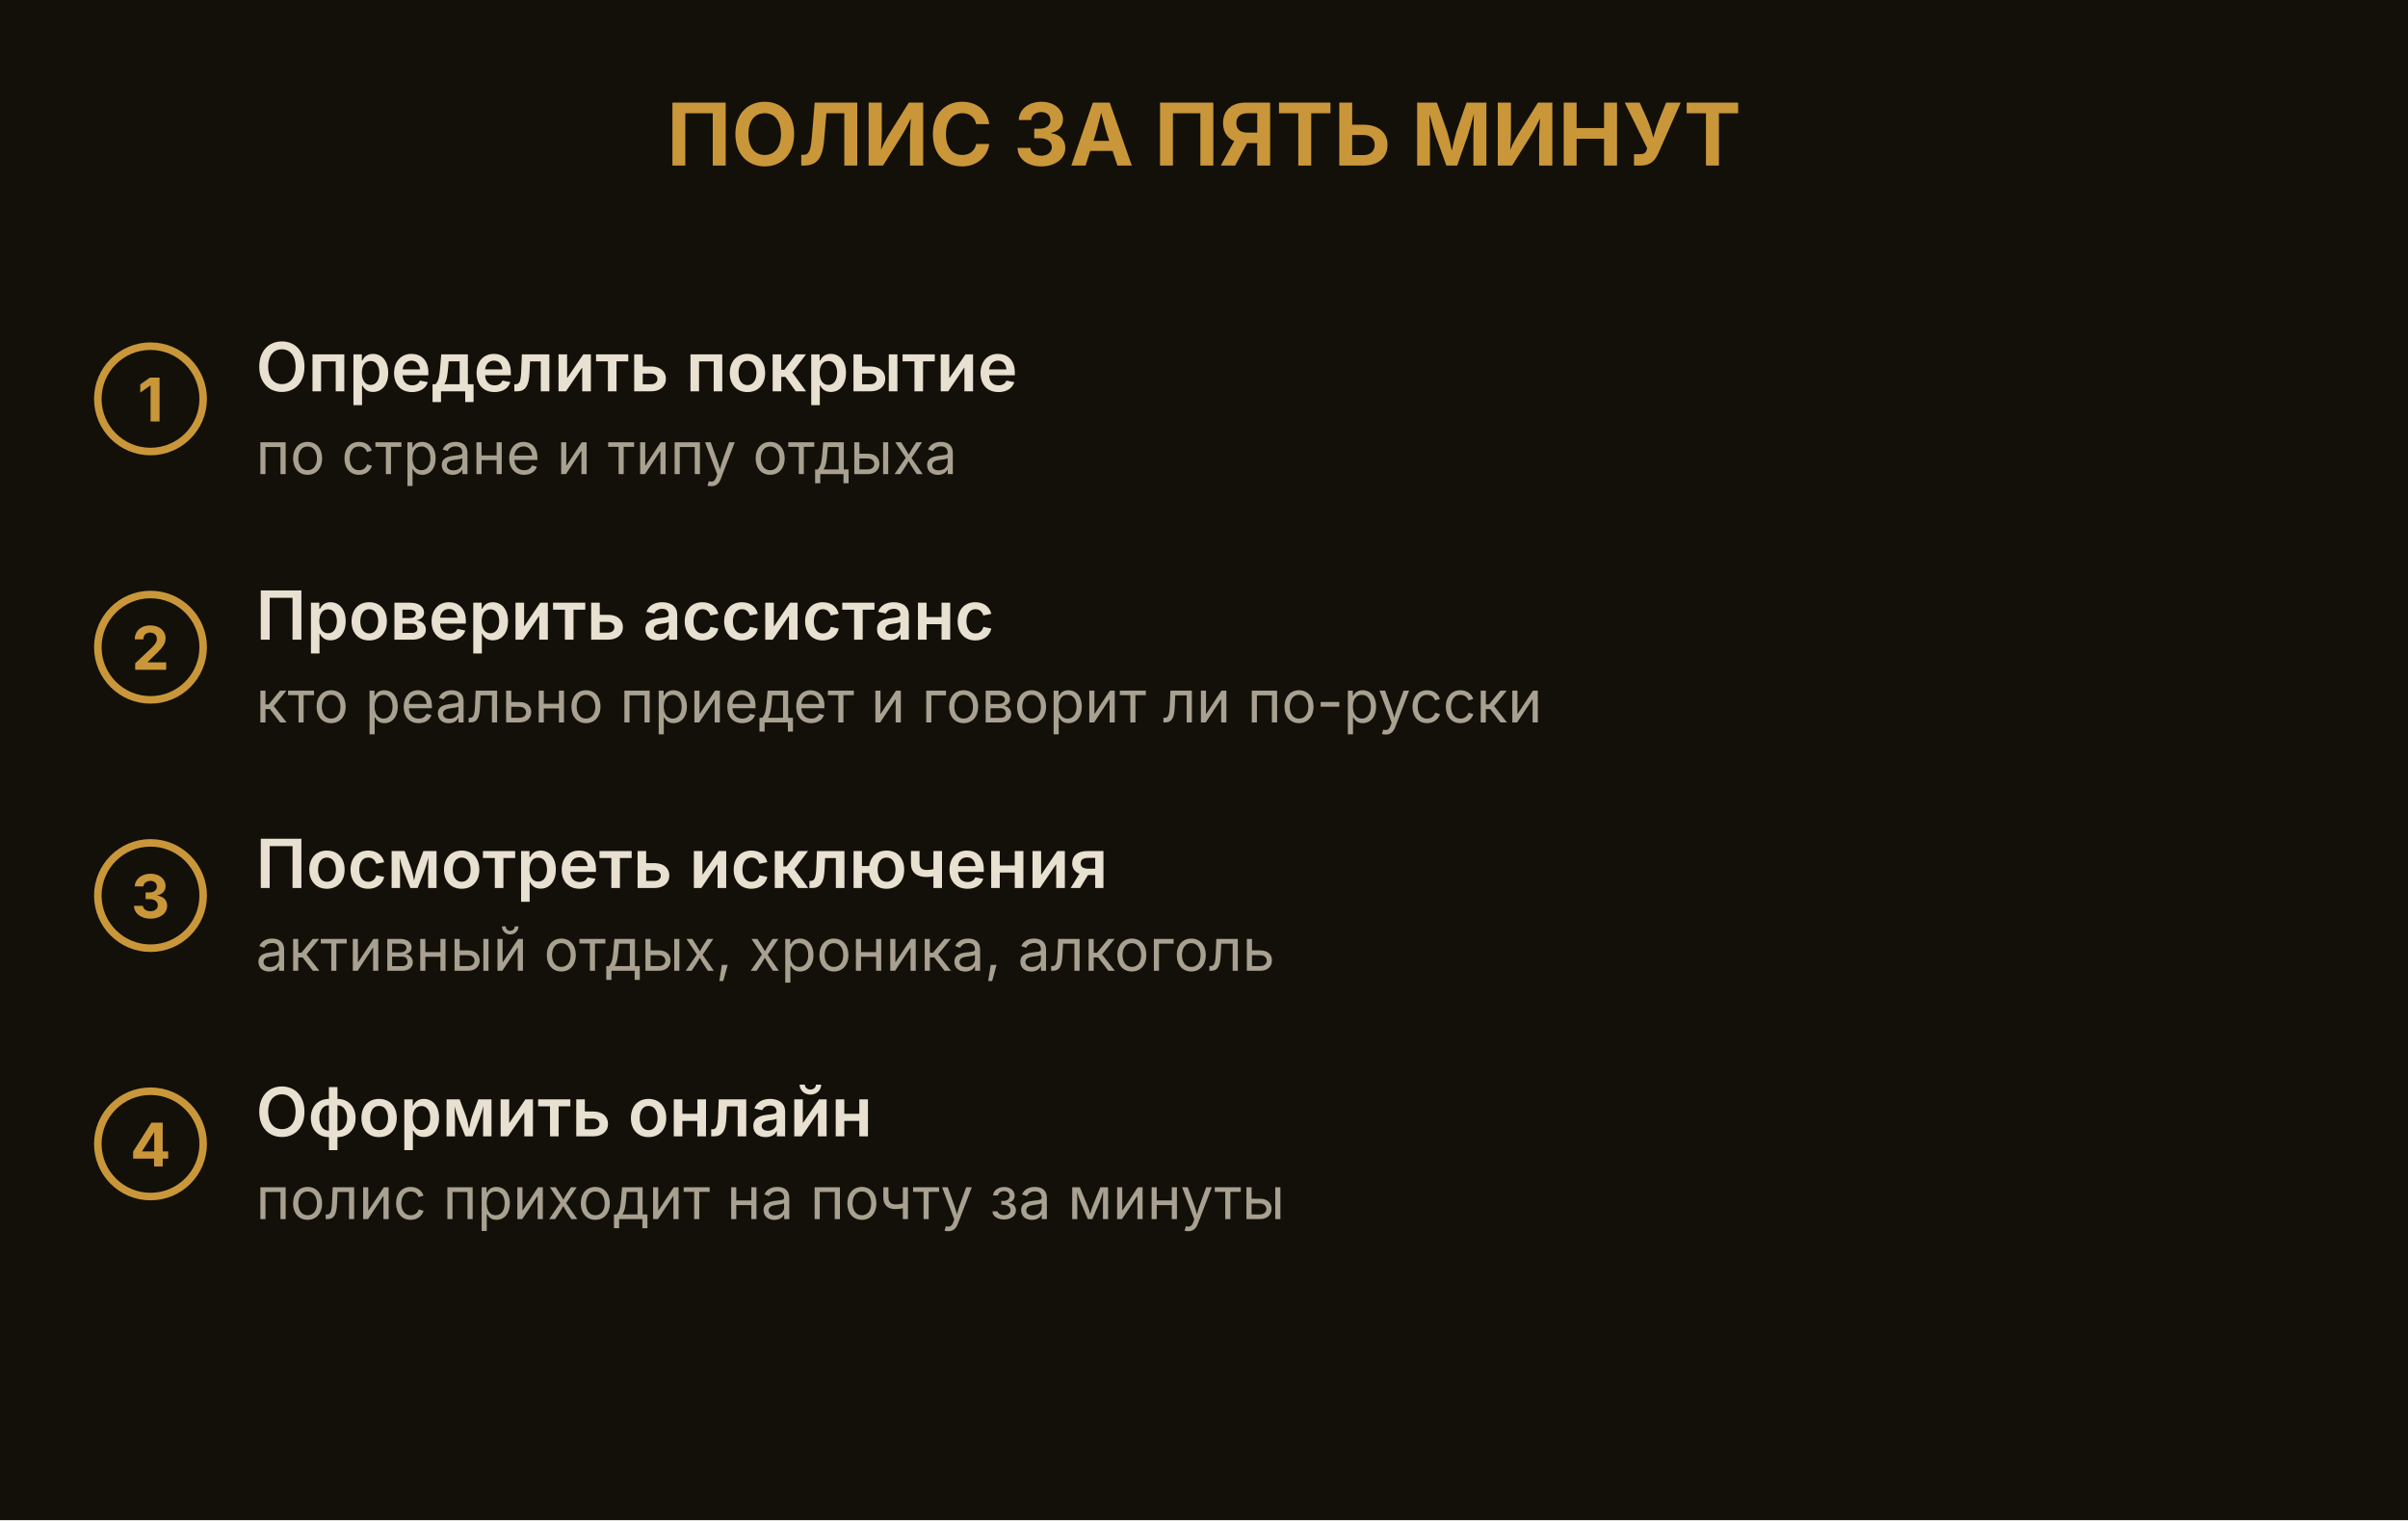
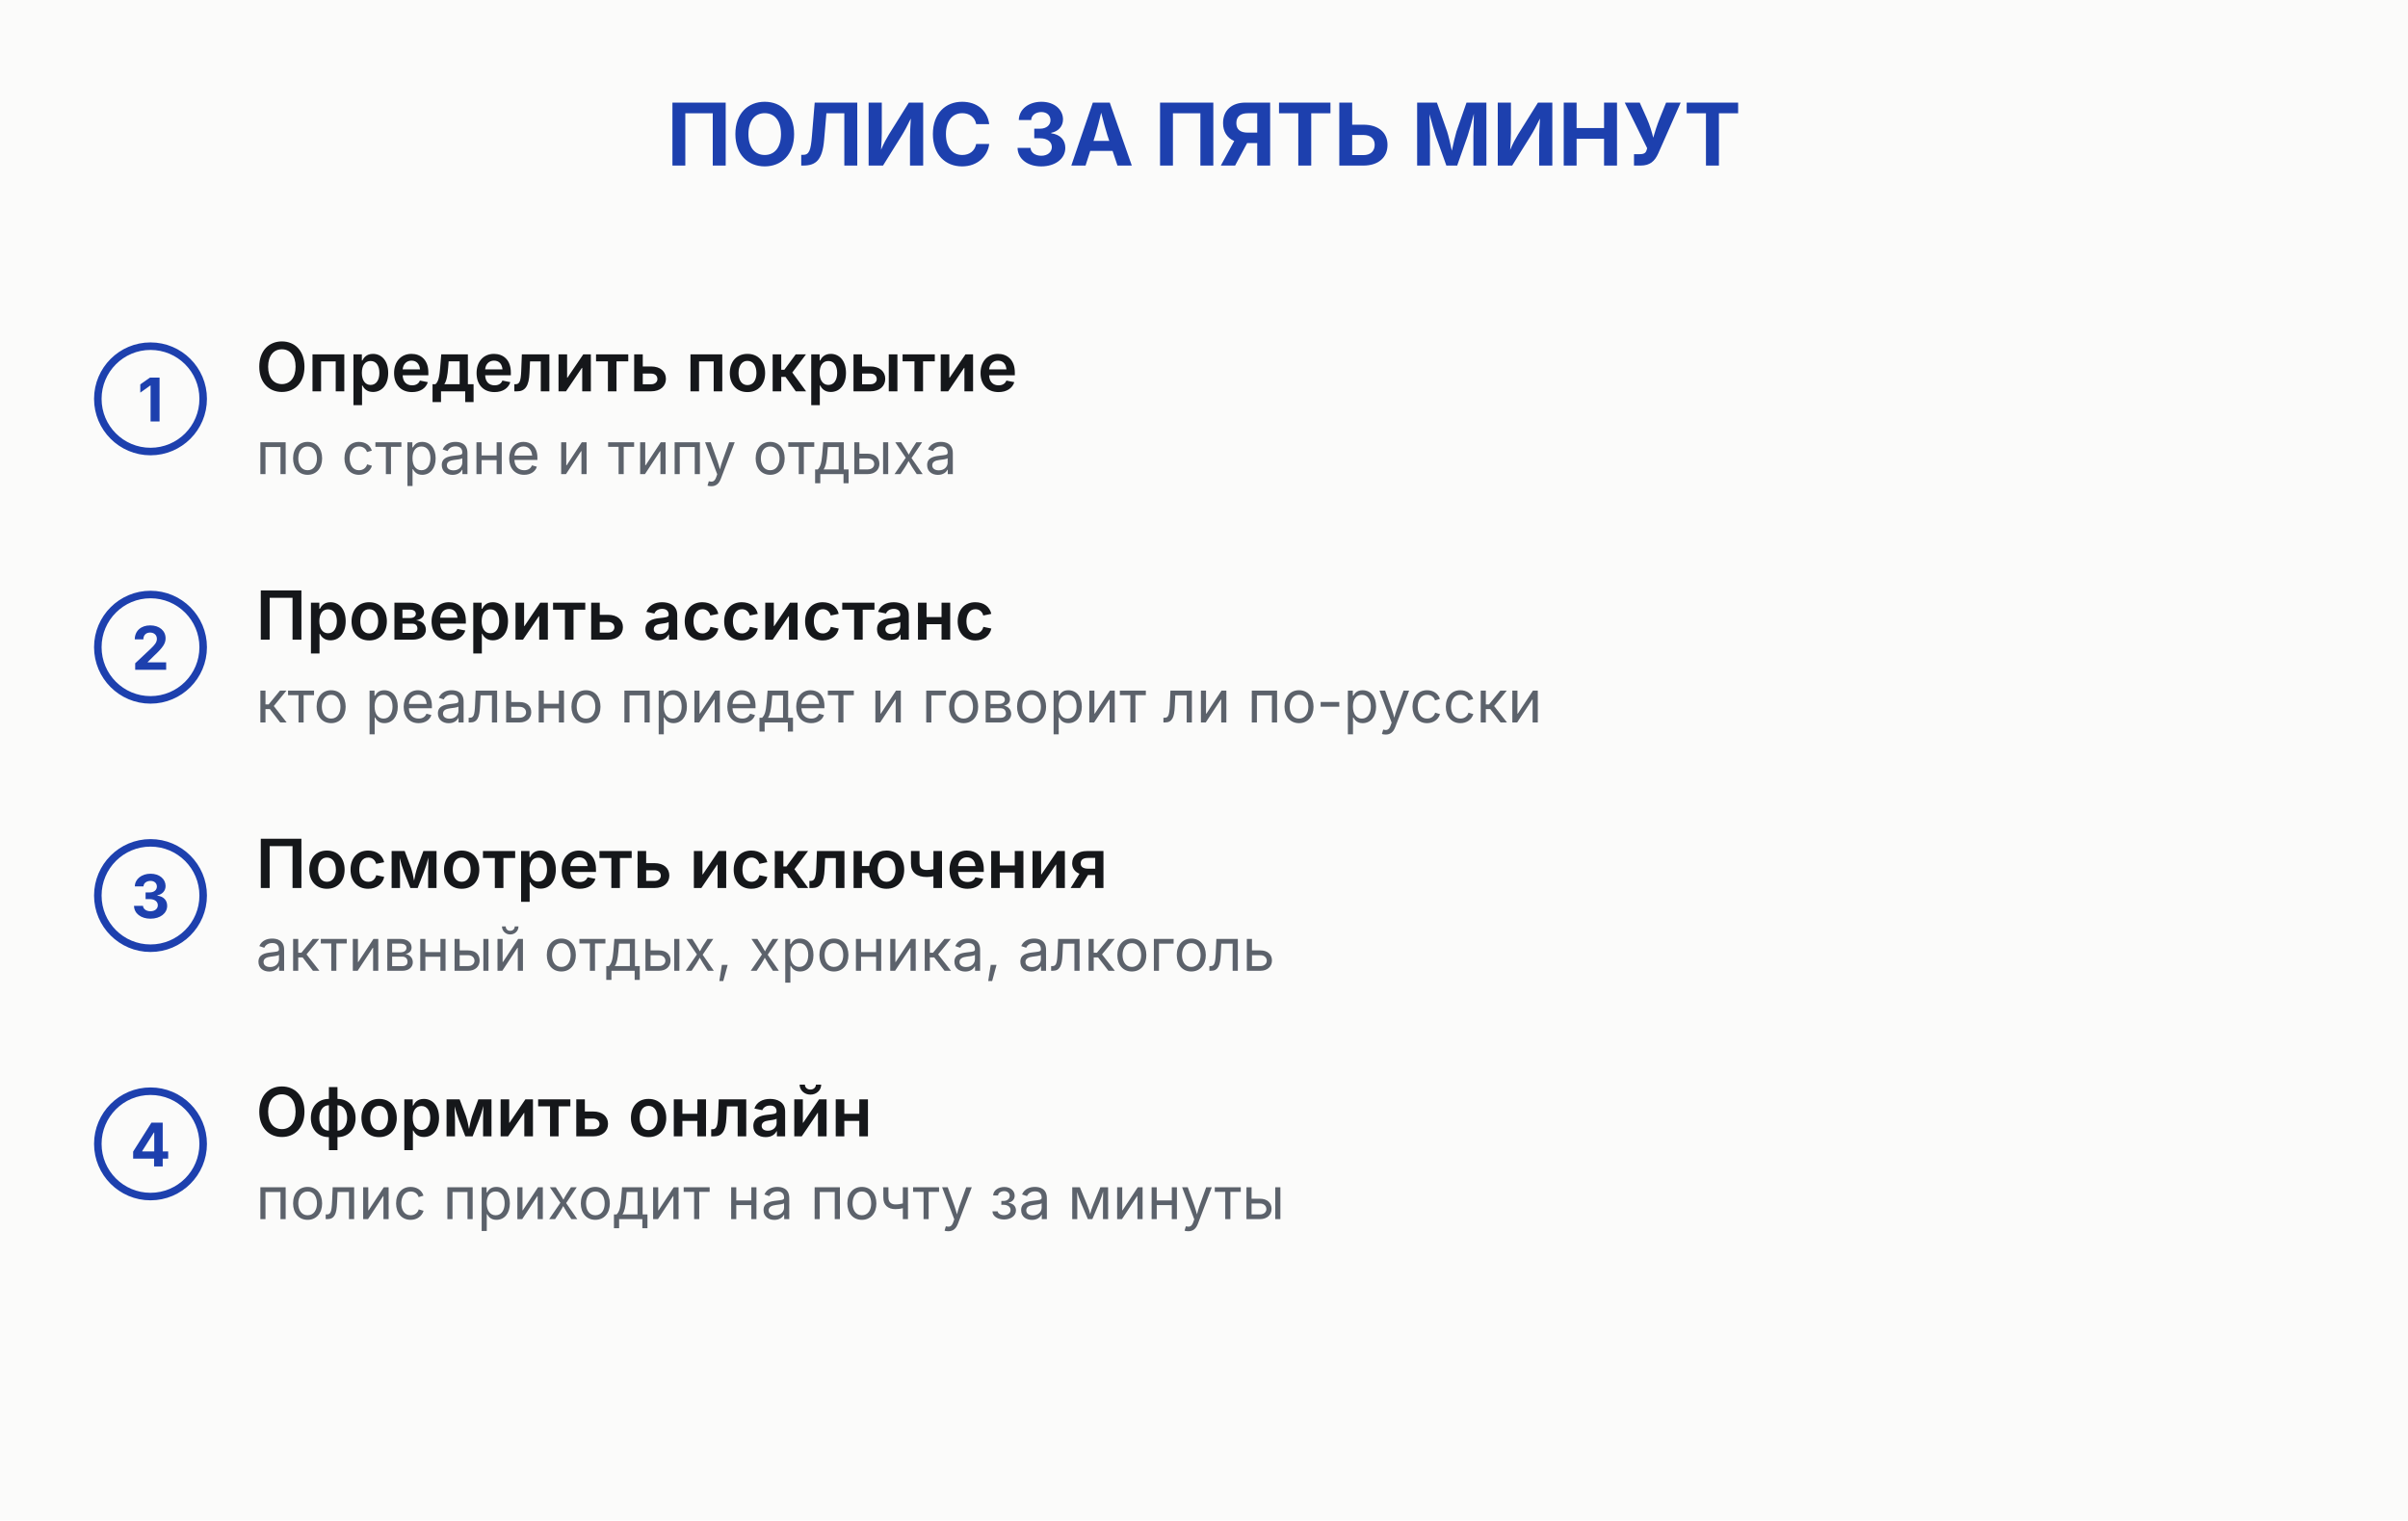
<svg xmlns="http://www.w3.org/2000/svg" viewBox="0 0 640 404" width="640" height="404" font-family="system-ui,-apple-system,sans-serif">
-   <rect width="640" height="404" fill="#131009" />
-   <text x="320" y="44" text-anchor="middle" fill="#c9973a" font-size="23" font-weight="700">ПОЛИС ЗА ПЯТЬ МИНУТ</text>
-   <circle cx="40" cy="106" r="14" fill="none" stroke="#c9973a" stroke-width="2" />
-   <text x="40" y="112" text-anchor="middle" fill="#c9973a" font-size="16" font-weight="700">1</text>
-   <text x="68" y="104" fill="#e8e0d0" font-size="18" font-weight="600">Определить покрытие</text>
-   <text x="68" y="126" fill="#a8a090" font-size="15.5">по стране и типу отдыха</text>
-   <circle cx="40" cy="172" r="14" fill="none" stroke="#c9973a" stroke-width="2" />
-   <text x="40" y="178" text-anchor="middle" fill="#c9973a" font-size="16" font-weight="700">2</text>
-   <text x="68" y="170" fill="#e8e0d0" font-size="18" font-weight="600">Проверить ассистанс</text>
-   <text x="68" y="192" fill="#a8a090" font-size="15.5">кто реально приедет и говорит ли по-русски</text>
-   <circle cx="40" cy="238" r="14" fill="none" stroke="#c9973a" stroke-width="2" />
-   <text x="40" y="244" text-anchor="middle" fill="#c9973a" font-size="16" font-weight="700">3</text>
-   <text x="68" y="236" fill="#e8e0d0" font-size="18" font-weight="600">Посмотреть исключения</text>
-   <text x="68" y="258" fill="#a8a090" font-size="15.5">активный отдых, хроника, алкоголь</text>
-   <circle cx="40" cy="304" r="14" fill="none" stroke="#c9973a" stroke-width="2" />
-   <text x="40" y="310" text-anchor="middle" fill="#c9973a" font-size="16" font-weight="700">4</text>
-   <text x="68" y="302" fill="#e8e0d0" font-size="18" font-weight="600">Оформить онлайн</text>
-   <text x="68" y="324" fill="#a8a090" font-size="15.5">полис приходит на почту за минуты</text>
+   <rect width="640" height="404" fill="#fbfbfa" />
+   <text x="320" y="44" text-anchor="middle" fill="#1d40ae" font-size="23" font-weight="700">ПОЛИС ЗА ПЯТЬ МИНУТ</text>
+   <circle cx="40" cy="106" r="14" fill="none" stroke="#1d40ae" stroke-width="2" />
+   <text x="40" y="112" text-anchor="middle" fill="#1d40ae" font-size="16" font-weight="700">1</text>
+   <text x="68" y="104" fill="#15171a" font-size="18" font-weight="600">Определить покрытие</text>
+   <text x="68" y="126" fill="#5c626b" font-size="15.5">по стране и типу отдыха</text>
+   <circle cx="40" cy="172" r="14" fill="none" stroke="#1d40ae" stroke-width="2" />
+   <text x="40" y="178" text-anchor="middle" fill="#1d40ae" font-size="16" font-weight="700">2</text>
+   <text x="68" y="170" fill="#15171a" font-size="18" font-weight="600">Проверить ассистанс</text>
+   <text x="68" y="192" fill="#5c626b" font-size="15.5">кто реально приедет и говорит ли по-русски</text>
+   <circle cx="40" cy="238" r="14" fill="none" stroke="#1d40ae" stroke-width="2" />
+   <text x="40" y="244" text-anchor="middle" fill="#1d40ae" font-size="16" font-weight="700">3</text>
+   <text x="68" y="236" fill="#15171a" font-size="18" font-weight="600">Посмотреть исключения</text>
+   <text x="68" y="258" fill="#5c626b" font-size="15.5">активный отдых, хроника, алкоголь</text>
+   <circle cx="40" cy="304" r="14" fill="none" stroke="#1d40ae" stroke-width="2" />
+   <text x="40" y="310" text-anchor="middle" fill="#1d40ae" font-size="16" font-weight="700">4</text>
+   <text x="68" y="302" fill="#15171a" font-size="18" font-weight="600">Оформить онлайн</text>
+   <text x="68" y="324" fill="#5c626b" font-size="15.5">полис приходит на почту за минуты</text>
</svg>
